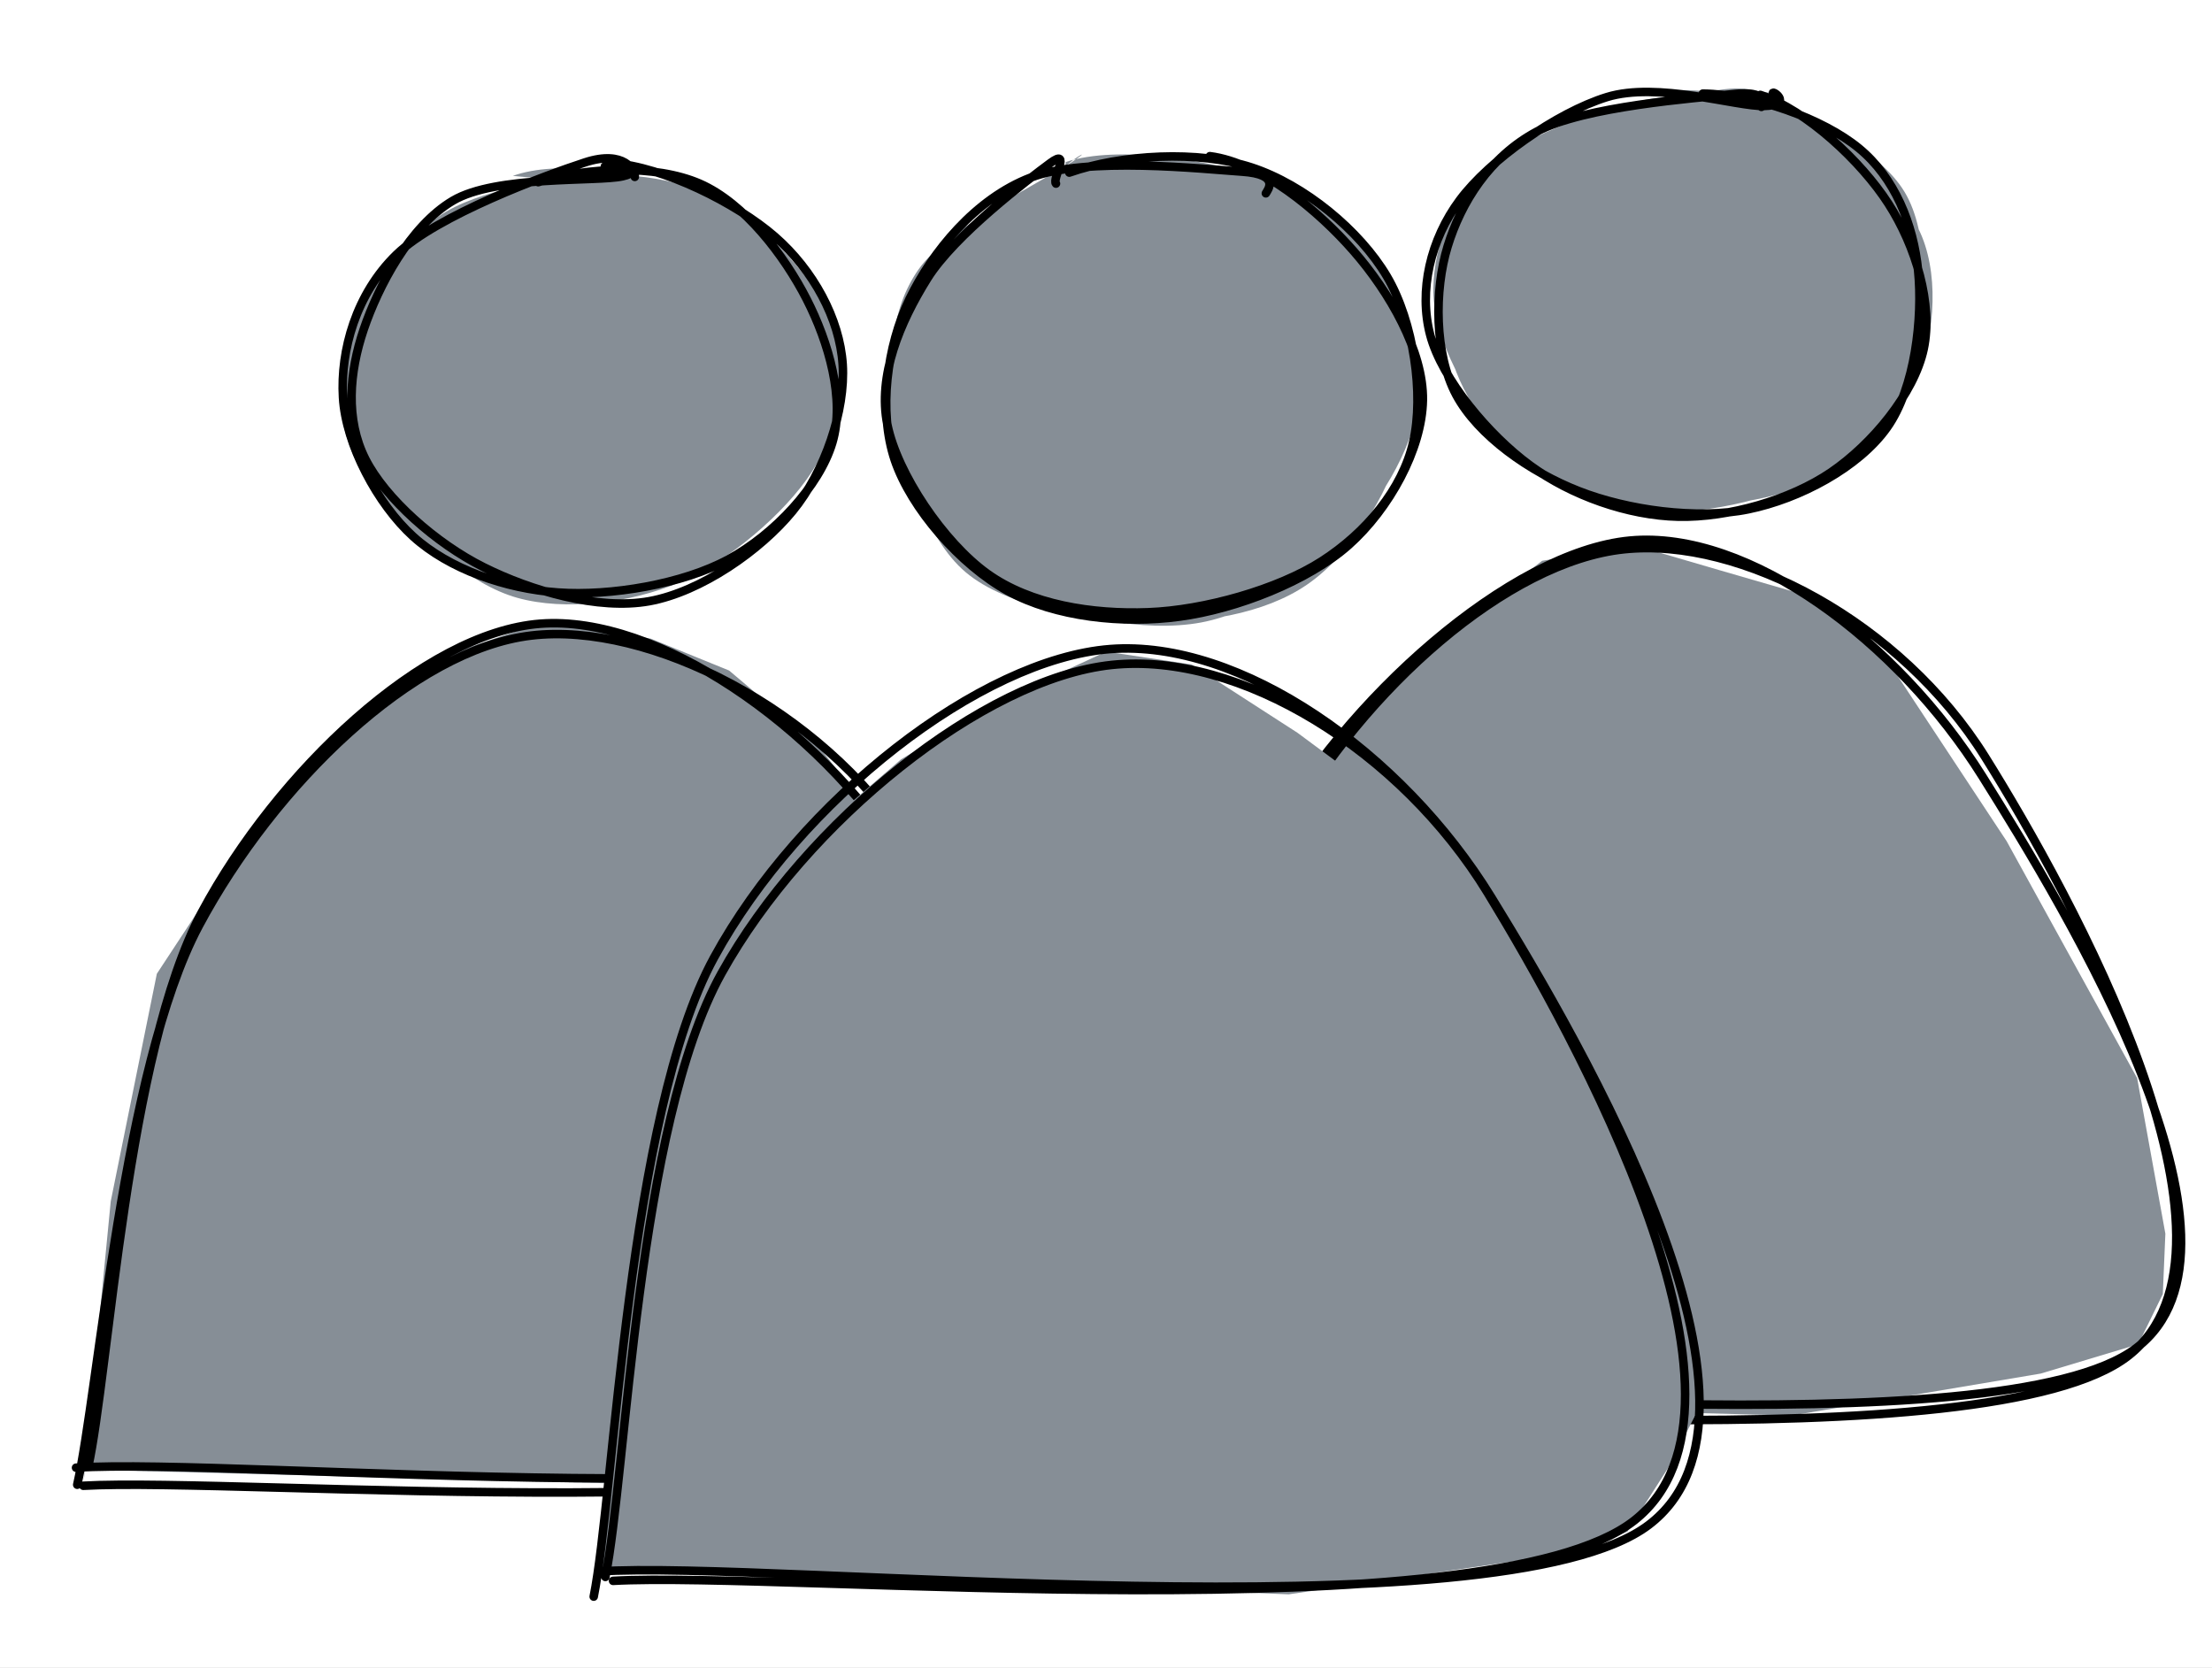
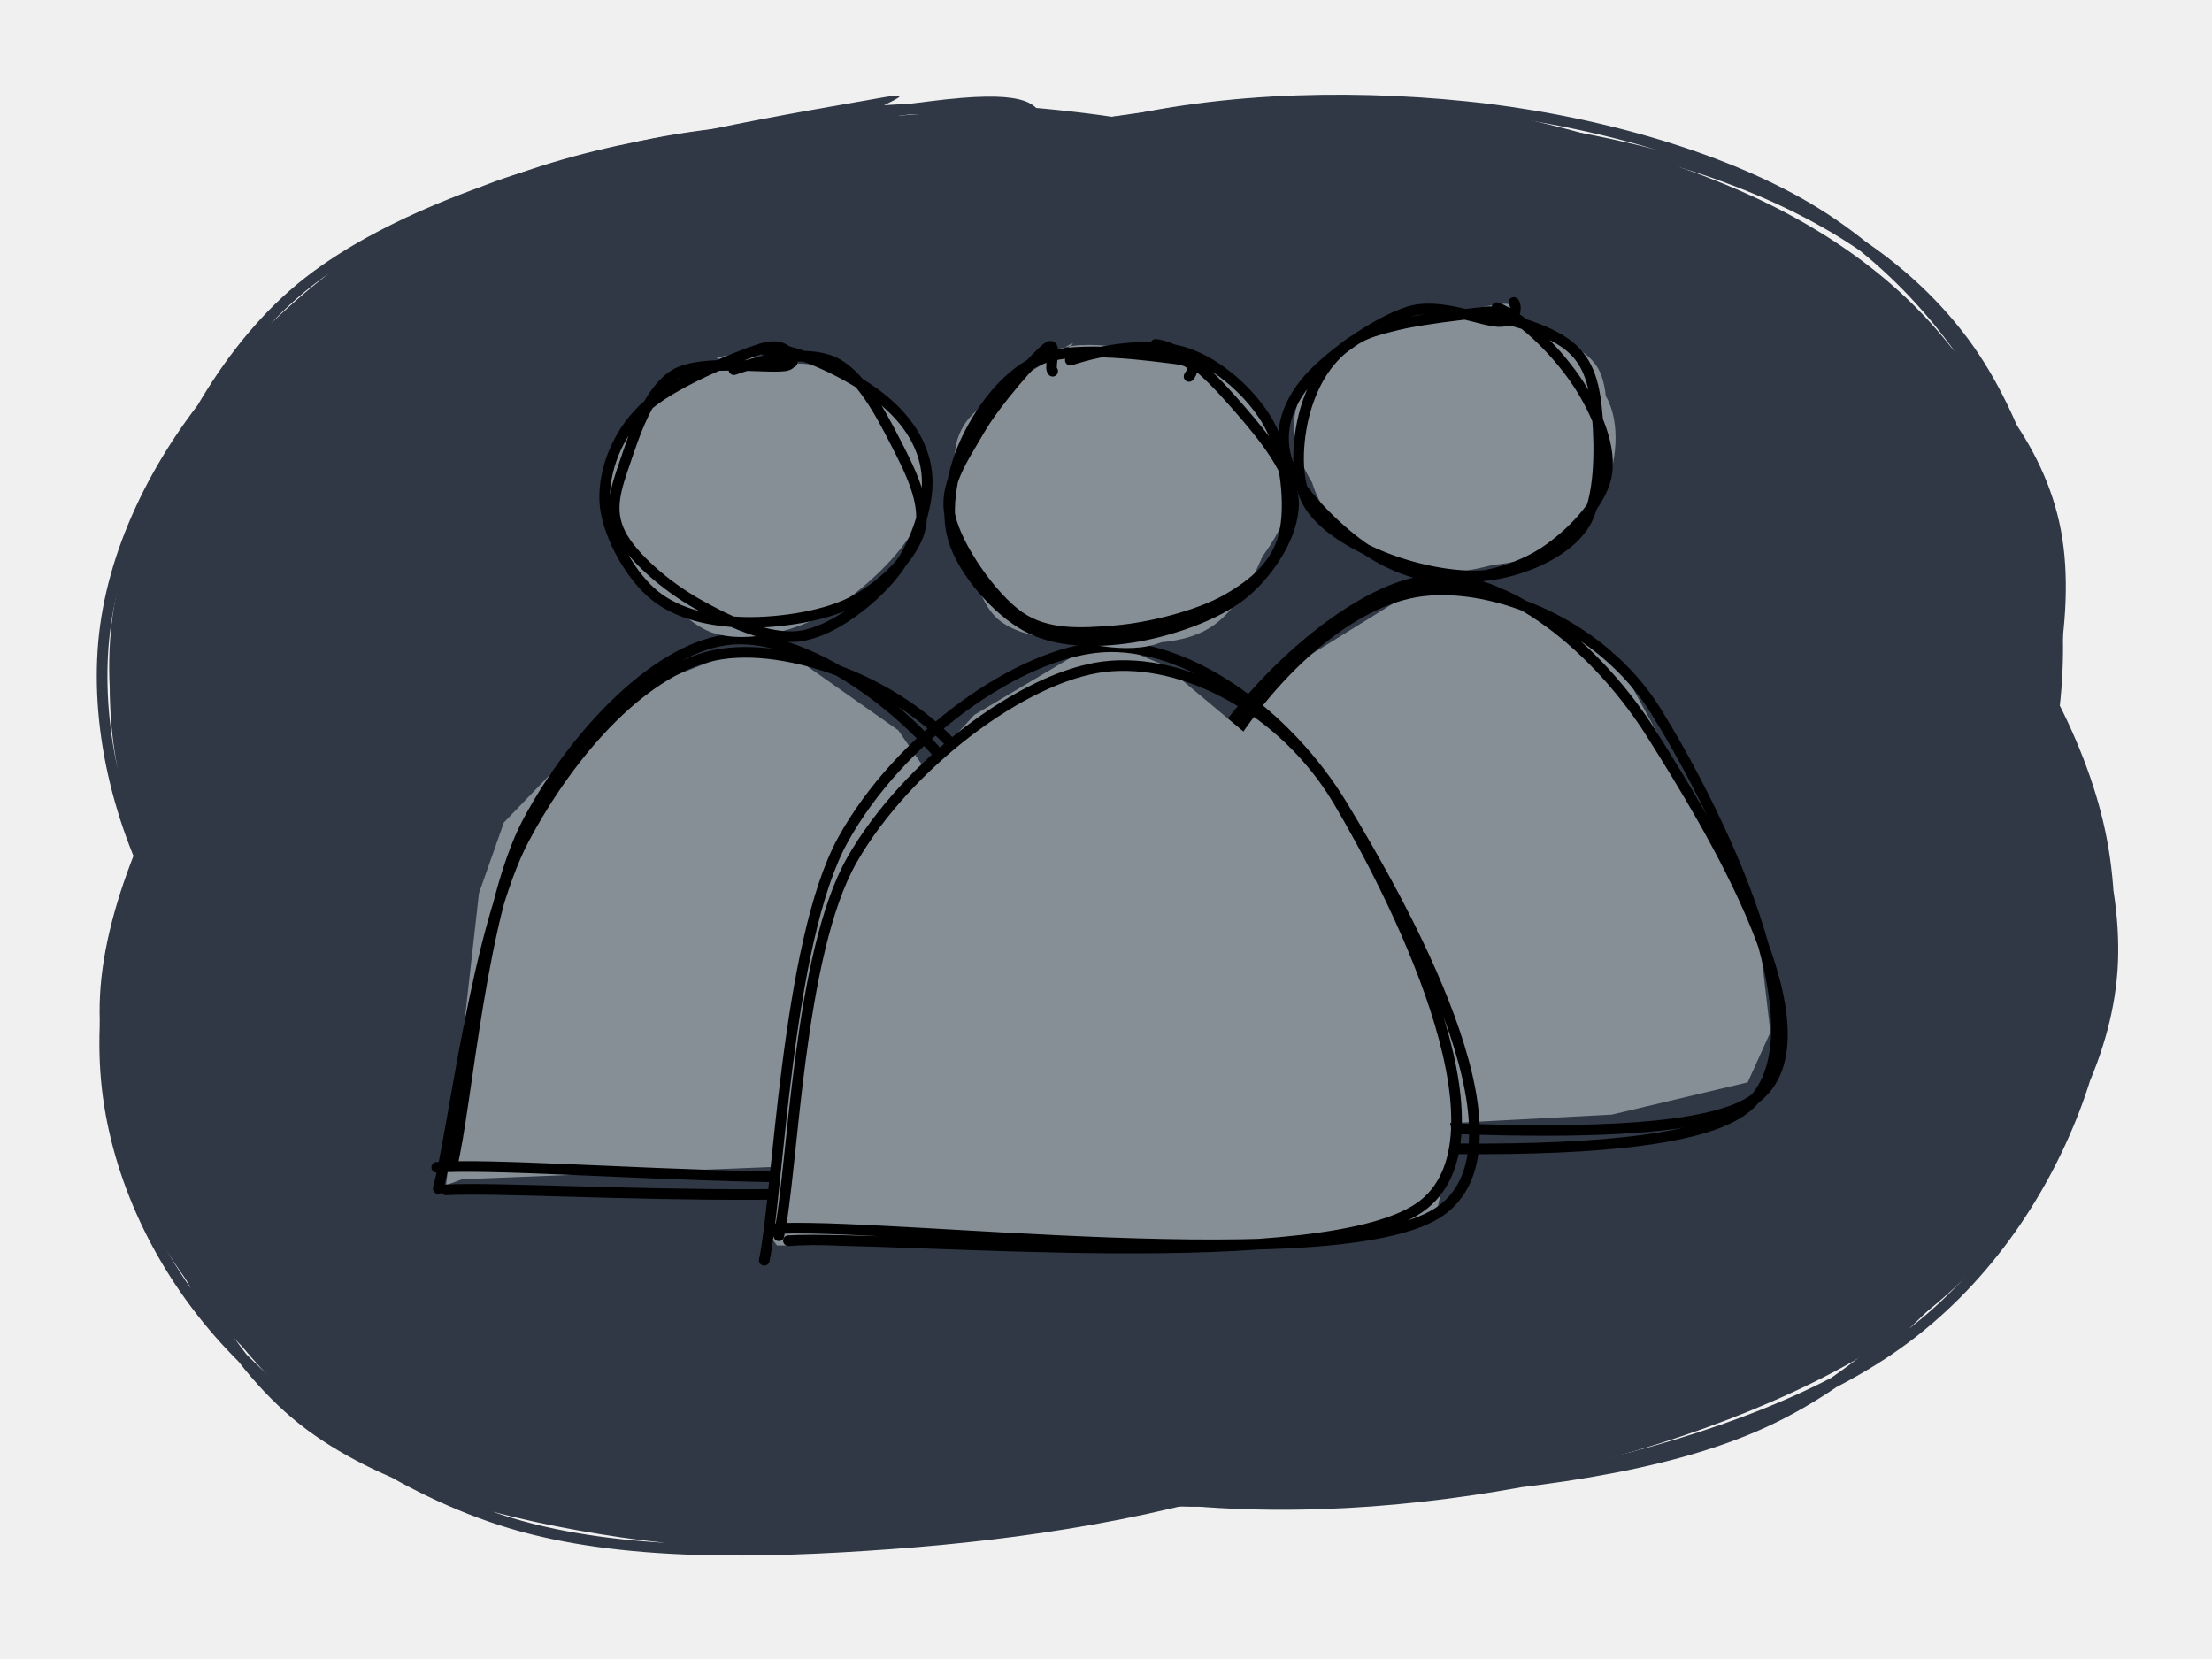
- <svg xmlns="http://www.w3.org/2000/svg" version="1.1" viewBox="0 0 259.493 195.555" width="518.987" height="391.111">
+ <svg xmlns="http://www.w3.org/2000/svg" version="1.1" viewBox="0 0 207.921 155.91" width="415.842" height="311.82">
  <defs>
    <style>
      @font-face {
        font-family: "Virgil";
-         src: url("https://unpkg.com/@zsviczian/excalidraw@0.11.0-obsidian-21-namedexport/dist/excalidraw-assets/Virgil.woff2");
+         src: url("https://excalidraw.com/Virgil.woff2");
      }
      @font-face {
        font-family: "Cascadia";
-         src: url("https://unpkg.com/@zsviczian/excalidraw@0.11.0-obsidian-21-namedexport/dist/excalidraw-assets/Cascadia.woff2");
+         src: url("https://excalidraw.com/Cascadia.woff2");
      }
    </style>
  </defs>
-   <rect x="0" y="0" width="259.493" height="195.555" fill="#ffffff" />
+   <g stroke-linecap="round" transform="translate(9.048353 12.81438) rotate(14.14269 95.24219 63.02344)">
+     <path d="M131.48 4.76 C143.42 7.12, 155.76 14.53, 164.54 20.68 C173.32 26.83, 179.91 33.77, 184.18 41.66 C188.45 49.56, 190.93 59.62, 190.17 68.08 C189.41 76.53, 185.92 84.95, 179.63 92.39 C173.34 99.83, 162.69 107.4, 152.43 112.71 C142.16 118.03, 130.43 122.27, 118.05 124.28 C105.67 126.3, 91.04 126.27, 78.13 124.82 C65.22 123.37, 51.32 120.35, 40.58 115.58 C29.85 110.81, 20.42 103.61, 13.72 96.18 C7.01 88.75, 1.93 79.47, 0.36 71 C-1.22 62.53, 0.49 53.6, 4.28 45.36 C8.08 37.12, 14.89 27.98, 23.12 21.56 C31.34 15.14, 41.89 10.52, 53.64 6.83 C65.39 3.14, 79.49 -0.57, 93.62 -0.58 C107.75 -0.59, 129.97 4.89, 138.43 6.78 C146.9 8.67, 145.3 9.82, 144.43 10.76 M58.41 5.54 C69.17 1.21, 84.23 0.01, 96.8 -0.2 C109.36 -0.42, 122.23 0.79, 133.79 4.27 C145.35 7.75, 157.23 13.81, 166.15 20.68 C175.06 27.55, 183.42 37.39, 187.29 45.5 C191.15 53.6, 191.08 61.17, 189.35 69.31 C187.63 77.46, 183.45 87.05, 176.93 94.36 C170.41 101.68, 160.58 108.38, 150.26 113.21 C139.94 118.04, 127.79 121.61, 115.01 123.35 C102.22 125.09, 86.55 125.28, 73.57 123.65 C60.59 122.02, 47.12 118.35, 37.11 113.57 C27.11 108.8, 19.47 102.62, 13.54 94.99 C7.6 87.36, 2.79 76.43, 1.49 67.77 C0.19 59.12, 1.66 50.96, 5.73 43.06 C9.79 35.17, 17.22 26.94, 25.9 20.4 C34.57 13.85, 52.6 6.15, 57.78 3.8 C62.95 1.45, 56.48 5.27, 56.94 6.32" stroke="none" stroke-width="0" fill="#303846" />
+     <path d="M54.62 6.26 C65.06 1.85, 80.94 -0.16, 93.84 -0.23 C106.74 -0.3, 120.18 2.5, 132.01 5.83 C143.84 9.16, 155.87 13.75, 164.82 19.74 C173.77 25.73, 181.49 33.67, 185.71 41.79 C189.93 49.92, 191.19 59.8, 190.14 68.48 C189.08 77.17, 185.74 86.44, 179.37 93.92 C173 101.41, 162.42 108.24, 151.93 113.37 C141.45 118.5, 129.09 122.97, 116.47 124.72 C103.86 126.48, 88.78 125.7, 76.25 123.87 C63.72 122.05, 51.93 118.55, 41.31 113.77 C30.68 108.99, 19.44 102.29, 12.52 95.19 C5.6 88.09, 1.13 79.5, -0.22 71.17 C-1.56 62.84, 0.38 53.53, 4.44 45.21 C8.51 36.88, 14.43 28.21, 24.17 21.23 C33.91 14.24, 54.73 6.48, 62.86 3.3 C70.99 0.12, 72.24 1.05, 72.95 2.15 M71.34 3.07 C83.13 -0.16, 99.23 -1.02, 111.77 -0.03 C124.31 0.96, 135.91 4.04, 146.56 9.03 C157.22 14.02, 168.43 22.39, 175.71 29.91 C182.99 37.42, 188.5 45.85, 190.24 54.13 C191.97 62.41, 189.69 71.26, 186.15 79.59 C182.61 87.92, 177.21 97.52, 169.01 104.11 C160.81 110.69, 148.57 115.26, 136.94 119.11 C125.31 122.96, 111.8 126.96, 99.23 127.2 C86.67 127.43, 73.77 123.92, 61.54 120.52 C49.31 117.12, 35.2 112.86, 25.85 106.8 C16.5 100.74, 9.57 91.88, 5.43 84.15 C1.29 76.43, 0.2 68.88, 0.99 60.45 C1.78 52.02, 4.09 41.4, 10.17 33.58 C16.24 25.76, 27.21 18.71, 37.46 13.54 C47.71 8.37, 65.8 4.04, 71.68 2.56 C77.56 1.08, 72.31 3.89, 72.76 4.67" stroke="#303846" stroke-width="1" fill="none" />
+   </g>
+   <g stroke-linecap="round" transform="translate(6.5464 14.93157) rotate(339.1505 95.24219 63.02344)">
+     <path d="M75.71 1.3 C87.54 -1.37, 103.76 -1.34, 116.31 0.47 C128.86 2.29, 140.76 6.84, 151.01 12.2 C161.26 17.55, 171.46 25.27, 177.8 32.59 C184.15 39.92, 187.86 47.67, 189.1 56.18 C190.34 64.69, 189.15 75.36, 185.25 83.66 C181.35 91.96, 174.31 99.87, 165.68 105.97 C157.05 112.07, 145.16 116.95, 133.48 120.27 C121.8 123.6, 108.41 125.94, 95.59 125.91 C82.77 125.88, 68.47 123.52, 56.56 120.08 C44.66 116.63, 32.77 111.55, 24.17 105.26 C15.57 98.97, 8.98 90.65, 4.99 82.32 C0.99 73.99, -1.26 63.68, 0.2 55.26 C1.66 46.84, 7.29 39.04, 13.75 31.81 C20.22 24.58, 26.08 17.05, 38.99 11.9 C51.89 6.74, 79.84 2.72, 91.2 0.87 C102.56 -0.97, 107.08 0.04, 107.15 0.82 M96.14 0.46 C108.18 -0.81, 122.78 1.05, 134.24 4.39 C145.7 7.73, 156.38 13.73, 164.89 20.5 C173.39 27.27, 180.88 36.84, 185.26 45 C189.64 53.16, 192.63 61.2, 191.16 69.46 C189.69 77.73, 183.3 87.14, 176.44 94.59 C169.58 102.04, 160.53 108.94, 150.01 114.14 C139.48 119.34, 126.07 124.17, 113.32 125.78 C100.56 127.39, 86.02 126, 73.47 123.8 C60.91 121.59, 48.14 117.26, 37.98 112.55 C27.82 107.84, 18.57 102.59, 12.5 95.56 C6.43 88.53, 3.02 78.95, 1.56 70.35 C0.09 61.74, -0.2 52.12, 3.71 43.94 C7.62 35.77, 16.13 27.69, 25.02 21.29 C33.91 14.9, 45.49 9.34, 57.06 5.57 C68.62 1.81, 87.95 -0.48, 94.4 -1.32 C100.85 -2.16, 95.68 -0.51, 95.75 0.52" stroke="none" stroke-width="0" fill="#303846" />
+     <path d="M117.98 1.72 C130.11 2.68, 142.75 7.17, 153.04 12.34 C163.33 17.5, 173.6 25.03, 179.72 32.71 C185.84 40.4, 189.02 49.88, 189.75 58.45 C190.49 67.02, 188.39 75.98, 184.11 84.14 C179.83 92.3, 172.78 101.29, 164.06 107.41 C155.35 113.53, 143.72 117.75, 131.81 120.87 C119.9 123.99, 105.48 126.36, 92.58 126.11 C79.69 125.86, 66.23 122.9, 54.43 119.35 C42.63 115.81, 30.35 111.42, 21.8 104.85 C13.25 98.28, 6.65 88.44, 3.13 79.94 C-0.38 71.44, -1.24 62.14, 0.69 53.86 C2.63 45.58, 7.82 37.28, 14.73 30.25 C21.64 23.22, 31.66 16.7, 42.14 11.68 C52.63 6.65, 64.64 1.7, 77.65 0.1 C90.65 -1.5, 112.81 1.39, 120.18 2.08 C127.54 2.76, 122.15 3.23, 121.83 4.18 M66.82 3.79 C77.75 0.16, 91.79 -1.79, 104.2 -1.01 C116.62 -0.22, 129.86 3.87, 141.31 8.49 C152.76 13.11, 165.02 19.96, 172.92 26.71 C180.83 33.47, 186.21 40.74, 188.73 49.03 C191.26 57.31, 190.64 68.04, 188.07 76.42 C185.49 84.81, 180.86 92.48, 173.28 99.33 C165.7 106.18, 153.71 112.92, 142.58 117.53 C131.45 122.15, 119.46 126.34, 106.49 127.01 C93.52 127.69, 77.32 124.55, 64.78 121.6 C52.23 118.66, 40.8 114.68, 31.24 109.34 C21.68 103.99, 12.38 97.33, 7.4 89.51 C2.42 81.7, 1.27 70.87, 1.35 62.43 C1.44 53.98, 2.93 46.52, 7.93 38.85 C12.93 31.18, 21.61 22.22, 31.34 16.39 C41.07 10.56, 60.23 5.81, 66.3 3.87 C72.37 1.93, 67.53 4.1, 67.78 4.75" stroke="#303846" stroke-width="1" fill="none" />
+   </g>
  <g stroke-linecap="round">
-     <g transform="translate(137.0731 164.1008) rotate(0 56.21013 -50.05351)" fill-rule="evenodd">
-       <path d="M1.78 -0.2 L4.41 -31.78 L8.4 -60.3 L12.83 -65.44 L20.59 -78.69 L32.74 -89.67 L43.83 -98.32 L54.71 -100.12 L64.71 -97.2 L76.6 -93.75 L85.33 -85.13 L98.33 -65.43 L113.64 -37.63 L116.95 -19.39 L116.65 -12.31 L113.77 -6.42 L102.33 -2.98 L73.04 1.95 L0.88 -0.01" stroke="none" stroke-width="0" fill="#868e96" fill-rule="evenodd" />
-       <path d="M-0.15 0.34 C1.67 -10.37, 2.51 -48.39, 11.55 -65.23 C20.6 -82.07, 40.15 -99.38, 54.13 -100.69 C68.12 -101.99, 85.57 -88.84, 95.47 -73.05 C105.37 -57.26, 129.37 -17.95, 113.52 -5.96 C97.67 6.04, 19.45 -2.11, 0.37 -1.08 M-1.68 -0.53 C0.43 -11.47, 4.53 -50.25, 13.72 -66.77 C22.91 -83.3, 39.78 -98.25, 53.45 -99.67 C67.13 -101.1, 85.93 -91.1, 95.79 -75.33 C105.65 -59.56, 128.87 -17.8, 112.62 -5.08 C96.38 7.64, 17.22 0.29, -1.69 0.98" stroke="#000000" stroke-width="1" fill="none" />
+     <g transform="translate(106.8489 105.8581) rotate(0 29.48171 -24.60995)" fill-rule="evenodd">
+       <path d="M1.78 -0.2 L4.31 -26.31 L5.23 -34.78 L16.2 -44.23 L27.04 -50.95 L34.15 -50.65 L44.84 -44.46 L58.28 -19.78 L59.56 -8.83 L57.43 -4.12 L44.66 -1.09 L-1.18 1.32" stroke="none" stroke-width="0" fill="#868e96" fill-rule="evenodd" />
+       <path d="M-0.15 0.34 C0.63 -4.92, 0.73 -23.91, 5.34 -32.52 C9.96 -41.13, 20.34 -50.62, 27.52 -51.32 C34.71 -52.03, 43.37 -44.9, 48.46 -36.77 C53.56 -28.64, 66.1 -8.51, 58.09 -2.56 C50.07 3.39, 10.21 -1.55, 0.37 -1.08 M-1.68 -0.53 C-0.6 -6.01, 2.76 -25.76, 7.51 -34.06 C12.26 -42.36, 19.97 -49.48, 26.85 -50.31 C33.73 -51.14, 43.72 -47.16, 48.78 -39.05 C53.84 -30.95, 65.6 -8.35, 57.19 -1.68 C48.78 4.99, 7.98 0.86, -1.69 0.98" stroke="#000000" stroke-width="1" fill="none" />
    </g>
  </g>
  <g stroke-linecap="round">
-     <g transform="translate(10 173.1313) rotate(0 56.21013 -50.05351)" fill-rule="evenodd">
-       <path d="M-0.2 0.7 L2.99 -32.21 L8.4 -58.91 L13.49 -66.65 L20.71 -77.22 L30.83 -88.14 L41.29 -95.92 L53.95 -100.27 L66.33 -98.22 L75.53 -94.48 L86.01 -85.63 L100.83 -66.6 L114.86 -39.88 L118.73 -20.3 L116.98 -11.29 L112.89 -8.35 L103.93 -4.89 L76.38 1.26 L-0.01 -0.75" stroke="none" stroke-width="0" fill="#868e96" fill-rule="evenodd" />
-       <path d="M0.34 -1.04 C2.78 -12.04, 4.86 -49.68, 13.7 -66.17 C22.54 -82.65, 39.69 -98.92, 53.38 -99.97 C67.08 -101.02, 85.86 -88.05, 95.86 -72.47 C105.85 -56.9, 129.51 -18.44, 113.35 -6.52 C97.2 5.4, 17.77 -2.23, -1.08 -0.97 M-0.94 1.03 C1.52 -9.74, 4.46 -47.94, 13.33 -64.54 C22.21 -81.14, 38.47 -96.93, 52.31 -98.58 C66.15 -100.23, 86.37 -89.89, 96.38 -74.45 C106.39 -59.01, 128.47 -18.54, 112.37 -5.94 C96.27 6.66, 18.33 0.11, -0.23 1.15" stroke="#000000" stroke-width="1" fill="none" />
+     <g transform="translate(42.13208 110.6927) rotate(0 29.79618 -24.51217)" fill-rule="evenodd">
+       <path d="M-0.2 0.7 L2.89 -26.74 L5.23 -33.38 L16.85 -45.45 L27.15 -49.48 L32.24 -49.12 L42.3 -42.05 L57.52 -19.93 L61.18 -9.85 L56.35 -4.85 L45.33 -1.59 L1.32 0.15" stroke="none" stroke-width="0" fill="#868e96" fill-rule="evenodd" />
+       <path d="M0.34 -1.04 C1.75 -6.59, 3.08 -25.2, 7.49 -33.46 C11.89 -41.72, 19.88 -50.15, 26.77 -50.61 C33.67 -51.06, 43.66 -44.11, 48.85 -36.2 C54.04 -28.28, 66.24 -9, 57.92 -3.12 C49.6 2.75, 8.53 -1.67, -1.08 -0.97 M-0.94 1.03 C0.49 -4.29, 2.68 -23.46, 7.12 -31.83 C11.56 -40.2, 18.66 -48.16, 25.7 -49.22 C32.75 -50.28, 44.17 -45.96, 49.37 -38.18 C54.58 -30.4, 65.2 -9.1, 56.93 -2.54 C48.67 4.01, 9.09 0.68, -0.23 1.15" stroke="#000000" stroke-width="1" fill="none" />
    </g>
  </g>
-   <g stroke-linecap="round" transform="translate(168.511 10) rotate(0 28.77959 25.18214)">
-     <path d="M25.02 0.91 C30.77 -0.16, 37.99 1.41, 43.31 4.22 C48.64 7.03, 54.86 12.6, 56.96 17.76 C59.05 22.91, 58.38 30.28, 55.9 35.15 C53.42 40.02, 47.73 44.53, 42.08 46.95 C36.42 49.38, 27.9 50.86, 21.98 49.68 C16.05 48.5, 10.26 44.17, 6.54 39.85 C2.82 35.53, -0.47 28.95, -0.36 23.78 C-0.26 18.62, 1.91 12.65, 7.15 8.85 C12.39 5.04, 25.88 2.26, 31.06 0.97 C36.24 -0.31, 38.09 0.84, 38.22 1.13 M38.53 2.4 C44.28 3.93, 51.98 7.63, 54.92 12.52 C57.87 17.4, 57.54 26.22, 56.21 31.68 C54.88 37.14, 51.77 42.3, 46.91 45.27 C42.05 48.24, 33.24 49.74, 27.06 49.48 C20.88 49.21, 14.11 46.97, 9.81 43.68 C5.5 40.39, 2.16 35.06, 1.22 29.72 C0.28 24.38, 0.85 16.18, 4.15 11.64 C7.46 7.11, 15.29 4.32, 21.06 2.52 C26.82 0.72, 35.64 0.87, 38.76 0.85 C41.88 0.82, 40 1.99, 39.79 2.37" stroke="none" stroke-width="0" fill="#868e96" />
-     <path d="M31.25 0.98 C37.33 1.05, 45.35 3.92, 49.56 7.39 C53.77 10.85, 55.96 16.3, 56.51 21.77 C57.06 27.23, 56.17 35.51, 52.85 40.17 C49.53 44.84, 42.61 48.51, 36.59 49.74 C30.56 50.98, 22.4 49.84, 16.69 47.6 C10.98 45.37, 4.89 41.11, 2.32 36.32 C-0.24 31.54, -0.27 24.06, 1.31 18.91 C2.88 13.76, 6.21 8.41, 11.78 5.43 C17.35 2.45, 30.34 1.53, 34.73 1.05 C39.12 0.57, 38.17 2.22, 38.12 2.54 M37.99 1.13 C43.39 2.89, 49.83 8.93, 53.02 13.89 C56.22 18.86, 58.28 25.69, 57.16 30.94 C56.04 36.19, 51.1 42.11, 46.3 45.39 C41.5 48.66, 34.25 50.74, 28.36 50.61 C22.48 50.48, 15.83 48.14, 10.98 44.59 C6.13 41.04, 0.64 34.49, -0.73 29.3 C-2.1 24.11, -0.72 18.11, 2.74 13.46 C6.19 8.81, 14.04 3.23, 19.99 1.39 C25.94 -0.45, 35.2 2.52, 38.45 2.43 C41.7 2.35, 39.72 0.75, 39.48 0.88" stroke="#000000" stroke-width="1" fill="none" />
+   <g stroke-linecap="round" transform="translate(121.9527 28.59994) rotate(0 14.58864 12.76506)">
+     <path d="M12.83 0.79 C15.75 0.23, 18.88 0.94, 21.62 2.34 C24.37 3.74, 28.12 6.57, 29.28 9.2 C30.43 11.82, 29.89 15.7, 28.54 18.1 C27.2 20.5, 24.17 22.42, 21.2 23.58 C18.23 24.75, 13.66 25.75, 10.71 25.11 C7.76 24.48, 5.36 21.99, 3.52 19.77 C1.67 17.55, -0.37 14.29, -0.37 11.78 C-0.37 9.27, 0.86 6.53, 3.52 4.72 C6.18 2.91, 12.9 1.67, 15.59 0.92 C18.27 0.18, 19.47 0.17, 19.62 0.26 M19.09 1.52 C22.09 2.26, 26.73 3.45, 28.23 5.98 C29.74 8.52, 28.84 13.89, 28.12 16.75 C27.41 19.6, 26.4 21.79, 23.93 23.11 C21.46 24.43, 16.44 24.84, 13.29 24.65 C10.15 24.47, 7.09 23.52, 5.06 21.99 C3.02 20.47, 1.58 18.22, 1.07 15.51 C0.57 12.8, 0.33 8.02, 2.03 5.75 C3.74 3.48, 8.44 2.85, 11.32 1.89 C14.2 0.93, 17.8 0.07, 19.32 -0.04 C20.84 -0.14, 20.57 1.07, 20.46 1.26" stroke="none" stroke-width="0" fill="#868e96" />
+     <path d="M16.06 0.95 C19.24 1, 23.48 2.28, 25.51 3.9 C27.53 5.51, 27.97 7.82, 28.2 10.64 C28.43 13.45, 28.51 18.34, 26.9 20.8 C25.28 23.26, 21.6 24.88, 18.5 25.39 C15.4 25.9, 11.22 25, 8.28 23.85 C5.35 22.69, 2.13 20.86, 0.89 18.47 C-0.34 16.08, 0.05 12.08, 0.88 9.51 C1.72 6.94, 3.16 4.52, 5.92 3.06 C8.68 1.6, 15.28 1.02, 17.45 0.75 C19.61 0.49, 18.92 1.35, 18.92 1.47 M18.75 0.32 C21.39 1.33, 24.73 4.88, 26.44 7.53 C28.15 10.18, 29.58 13.55, 29.03 16.19 C28.48 18.83, 25.59 21.75, 23.15 23.34 C20.7 24.94, 17.23 25.87, 14.38 25.78 C11.53 25.68, 8.61 24.59, 6.06 22.78 C3.51 20.97, -0.02 17.47, -0.91 14.9 C-1.8 12.34, -1.16 9.77, 0.73 7.41 C2.63 5.04, 7.38 1.67, 10.46 0.7 C13.54 -0.26, 17.57 1.76, 19.21 1.62 C20.86 1.47, 20.5 -0.1, 20.34 -0.17" stroke="#000000" stroke-width="1" fill="none" />
  </g>
-   <g stroke-linecap="round" transform="translate(40.32744 19.86027) rotate(0 28.77959 25.18214)">
-     <path d="M19.83 0.77 C25.21 -1.15, 33.54 0.34, 39.27 2.42 C45.01 4.49, 51.16 8.68, 54.23 13.2 C57.29 17.72, 58.92 24.42, 57.65 29.51 C56.39 34.6, 51.52 40.2, 46.65 43.74 C41.77 47.28, 34.62 50.73, 28.39 50.77 C22.15 50.8, 13.98 47.56, 9.22 43.95 C4.46 40.35, 0.62 34.45, -0.17 29.13 C-0.96 23.82, 0.51 16.76, 4.46 12.08 C8.41 7.4, 20.01 2.87, 23.55 1.07 C27.09 -0.72, 25.72 0.86, 25.7 1.32 M27.6 0.85 C33.35 0.23, 40.05 1.05, 45.14 4.17 C50.23 7.29, 56.52 14.34, 58.15 19.57 C59.77 24.8, 58 30.71, 54.88 35.53 C51.76 40.34, 45.17 45.98, 39.42 48.44 C33.66 50.89, 25.96 51.84, 20.34 50.26 C14.72 48.68, 9.12 43.4, 5.7 38.97 C2.29 34.53, -0.87 29.12, -0.12 23.68 C0.62 18.23, 5.82 10.12, 10.19 6.27 C14.55 2.43, 23.22 1.72, 26.04 0.63 C28.87 -0.46, 27.12 -0.53, 27.14 -0.28" stroke="none" stroke-width="0" fill="#868e96" />
-     <path d="M22.81 1.51 C28.44 -0.25, 36.53 -0.6, 41.77 1.68 C47.02 3.97, 51.71 10.16, 54.3 15.23 C56.89 20.29, 58.84 27.01, 57.31 32.09 C55.79 37.18, 50.52 42.81, 45.15 45.74 C39.79 48.66, 31.28 50.09, 25.12 49.64 C18.95 49.2, 12.34 46.88, 8.14 43.07 C3.94 39.26, 0.23 32.28, -0.09 26.76 C-0.42 21.25, 1.44 14.6, 6.18 10 C10.91 5.4, 23.64 0.71, 28.3 -0.81 C32.96 -2.33, 34.21 0.21, 34.14 0.89 M31.41 -0.74 C37.52 -0.31, 46.05 3.96, 50.57 7.89 C55.09 11.83, 58.18 17.53, 58.53 22.89 C58.88 28.26, 56.44 35.46, 52.66 40.08 C48.88 44.71, 41.9 49.56, 35.85 50.66 C29.81 51.75, 21.94 49.44, 16.39 46.66 C10.84 43.89, 4.88 38.63, 2.53 33.98 C0.19 29.34, 0.63 23.84, 2.34 18.78 C4.05 13.73, 7.74 6.67, 12.8 3.68 C17.86 0.68, 29.74 1.49, 32.71 0.82 C35.68 0.15, 30.94 -0.81, 30.63 -0.35" stroke="#000000" stroke-width="1" fill="none" />
+   <g stroke-linecap="round" transform="translate(56.97525 33.5982) rotate(0 14.58864 12.76506)">
+     <path d="M10.38 0.06 C13.09 -0.87, 17.23 0.49, 20.11 1.63 C23 2.77, 26.12 4.7, 27.69 6.9 C29.25 9.1, 30.22 12.36, 29.51 14.83 C28.8 17.31, 25.96 19.89, 23.43 21.74 C20.9 23.59, 17.52 25.88, 14.32 25.94 C11.12 25.99, 6.69 23.97, 4.24 22.09 C1.8 20.21, -0.07 17.35, -0.37 14.67 C-0.66 11.98, 0.38 8.28, 2.5 5.97 C4.62 3.65, 10.66 1.62, 12.37 0.79 C14.07 -0.03, 12.79 0.77, 12.71 1.02 M14.29 0.83 C17.18 0.52, 19.88 0.2, 22.52 1.74 C25.17 3.28, 29.25 7.43, 30.16 10.07 C31.07 12.71, 29.75 15.15, 27.98 17.58 C26.21 20.01, 22.52 23.25, 19.55 24.64 C16.58 26.03, 12.86 26.76, 10.16 25.93 C7.46 25.1, 5.07 21.89, 3.34 19.68 C1.61 17.47, -0.62 15.45, -0.21 12.65 C0.19 9.84, 3.62 4.86, 5.78 2.85 C7.94 0.85, 11.4 1.17, 12.74 0.6 C14.08 0.04, 13.81 -0.6, 13.81 -0.55" stroke="none" stroke-width="0" fill="#868e96" />
+     <path d="M12.01 1.15 C14.89 0.14, 18.81 -0.7, 21.33 0.41 C23.85 1.53, 25.77 5.19, 27.13 7.83 C28.49 10.46, 30.17 13.69, 29.49 16.22 C28.81 18.75, 25.9 21.57, 23.06 23.01 C20.22 24.45, 15.59 25.04, 12.45 24.88 C9.3 24.72, 6.28 23.95, 4.19 22.05 C2.09 20.16, 0 16.37, -0.13 13.52 C-0.25 10.66, 0.99 7.3, 3.44 4.91 C5.89 2.52, 12.23 -0.08, 14.57 -0.82 C16.91 -1.56, 17.57 -0.02, 17.49 0.45 M15.67 -0.81 C18.88 -0.5, 23.7 2.04, 26.12 4.06 C28.54 6.07, 30.02 8.57, 30.17 11.28 C30.33 13.99, 29.01 17.84, 27.03 20.32 C25.05 22.8, 21.39 25.71, 18.3 26.18 C15.2 26.64, 11.31 24.71, 8.48 23.11 C5.66 21.51, 2.45 18.78, 1.34 16.57 C0.22 14.36, 0.91 12.35, 1.77 9.85 C2.63 7.35, 3.95 3.1, 6.49 1.59 C9.02 0.07, 15.57 1.12, 16.97 0.75 C18.37 0.37, 15.2 -0.92, 14.91 -0.68" stroke="#000000" stroke-width="1" fill="none" />
  </g>
  <g stroke-linecap="round">
-     <g transform="translate(70.84926 185.5553) rotate(0 60.91841 -54.24609)" fill-rule="evenodd">
-       <path d="M-1.15 -1.16 L4.26 -32.76 L10.04 -64.31 L14.91 -72.54 L23.55 -86.71 L34.86 -96.49 L46.38 -103.31 L58.92 -109.12 L68.95 -107.61 L81.36 -99.6 L94.11 -90.15 L106.98 -71.43 L122.99 -41.94 L129.04 -21.52 L124.96 -13.56 L120.07 -5.89 L113.37 -3.39 L80.33 1.46 L0.89 -1.65" stroke="none" stroke-width="0" fill="#868e96" fill-rule="evenodd" />
-       <path d="M0.17 -0.58 C2.64 -12.66, 3.88 -53.54, 13.78 -71.37 C23.68 -89.2, 44.6 -105.99, 59.58 -107.56 C74.56 -109.14, 93.47 -97.54, 103.68 -80.81 C113.9 -64.08, 137.97 -20.65, 120.87 -7.2 C103.77 6.25, 21.14 -1.25, 1.07 -0.12 M-1.2 1.73 C1.21 -10.2, 2.81 -54.69, 12.91 -73.22 C23.01 -91.74, 44.19 -108.24, 59.39 -109.42 C74.59 -110.59, 93.6 -97.4, 104.12 -80.27 C114.65 -63.15, 140.01 -19.84, 122.55 -6.67 C105.1 6.5, 19.59 -2.61, -0.62 -1.22" stroke="#000000" stroke-width="1" fill="none" />
+     <g transform="translate(73.03897 116.7373) rotate(0 32.13115 -27.09455)" fill-rule="evenodd">
+       <path d="M-1.15 -1.16 L4.16 -26.84 L6.6 -36.65 L18.56 -49.55 L30.53 -56.65 L36.39 -54.21 L47.47 -44.94 L57.76 -32.67 L60.98 -22.12 L63.55 -9.83 L61.91 -2.41 L49 0.47 L0 0.33" stroke="none" stroke-width="0" fill="#868e96" fill-rule="evenodd" />
+       <path d="M0.17 -0.58 C1.52 -6.75, 1.96 -27, 7.05 -35.92 C12.15 -44.83, 23.13 -53.14, 30.74 -54.07 C38.36 -54.99, 47.73 -49.92, 52.74 -41.49 C57.75 -33.07, 69.41 -10.41, 60.79 -3.52 C52.18 3.38, 11.13 -0.64, 1.07 -0.12 M-1.2 1.73 C0.09 -4.29, 0.89 -28.16, 6.18 -37.77 C11.47 -47.38, 22.72 -55.39, 30.55 -55.92 C38.39 -56.45, 47.86 -49.78, 53.18 -40.95 C58.5 -32.13, 71.44 -9.61, 62.48 -2.99 C53.51 3.63, 9.58 -2, -0.62 -1.22" stroke="#000000" stroke-width="1" fill="none" />
    </g>
  </g>
-   <g stroke-linecap="round" transform="translate(103.6794 18.56696) rotate(0 31.19022 27.29145)">
-     <path d="M36.25 1.13 C42.55 1.79, 50.53 5.45, 54.98 9.65 C59.42 13.86, 62.92 20.72, 62.95 26.35 C62.97 31.98, 59.42 38.75, 55.13 43.44 C50.85 48.12, 43.85 53.21, 37.23 54.45 C30.6 55.69, 21.34 53.78, 15.4 50.88 C9.46 47.98, 3.81 42.49, 1.59 37.06 C-0.63 31.62, -0.26 23.7, 2.1 18.28 C4.47 12.85, 9.55 7.24, 15.79 4.51 C22.03 1.77, 34.81 2, 39.54 1.88 C44.27 1.76, 44.24 3.52, 44.18 3.8 M21.35 0.44 C27.43 -1.6, 38.45 0.2, 44.78 2.47 C51.1 4.74, 56.65 8.85, 59.31 14.05 C61.96 19.24, 62.32 27.62, 60.71 33.61 C59.1 39.61, 54.69 46.55, 49.65 50.01 C44.61 53.48, 37.13 54.64, 30.45 54.4 C23.78 54.16, 14.44 52.63, 9.61 48.56 C4.78 44.48, 2.39 35.87, 1.48 29.95 C0.56 24.02, 0.64 17.93, 4.1 13 C7.55 8.07, 19.34 2.31, 22.19 0.36 C25.05 -1.6, 21.12 0.62, 21.23 1.28" stroke="none" stroke-width="0" fill="#868e96" />
-     <path d="M38.25 -0.25 C44.25 0.52, 50.97 6.13, 55.13 10.9 C59.3 15.67, 63.34 22.64, 63.24 28.38 C63.14 34.13, 59.29 41.14, 54.53 45.37 C49.77 49.6, 41.35 52.88, 34.68 53.77 C28.02 54.67, 20.12 53.82, 14.55 50.76 C8.98 47.69, 3.21 41.1, 1.28 35.39 C-0.64 29.69, 0.35 22.05, 3.01 16.52 C5.67 11, 10.73 4.75, 17.24 2.26 C23.74 -0.24, 37.42 1.26, 42.02 1.57 C46.61 1.88, 45.02 3.74, 44.82 4.11 M21.76 1.68 C27.87 -0.46, 36.92 -0.96, 43.13 1.07 C49.34 3.1, 55.85 8.48, 59.02 13.85 C62.18 19.21, 63.38 27.7, 62.11 33.27 C60.83 38.84, 56.57 43.92, 51.39 47.25 C46.21 50.58, 37.57 53.01, 31.03 53.25 C24.48 53.5, 17.22 52.38, 12.12 48.71 C7.02 45.04, 1.59 37.01, 0.42 31.24 C-0.75 25.48, 1.91 19.23, 5.1 14.12 C8.28 9, 17.02 2.42, 19.53 0.56 C22.05 -1.3, 19.71 2.45, 20.2 2.97" stroke="#000000" stroke-width="1" fill="none" />
+   <g stroke-linecap="round" transform="translate(89.08894 32.94261) rotate(0 15.81061 13.83429)">
+     <path d="M18.58 0.98 C21.75 1.4, 25.8 3.06, 28.07 5.1 C30.33 7.14, 32.25 10.48, 32.19 13.23 C32.14 15.98, 29.96 19.16, 27.73 21.59 C25.5 24.02, 22.19 27.13, 18.8 27.8 C15.41 28.47, 10.42 27.12, 7.38 25.6 C4.33 24.08, 1.54 21.43, 0.53 18.68 C-0.49 15.93, -0.02 11.8, 1.3 9.11 C2.62 6.42, 5.36 3.83, 8.43 2.53 C11.51 1.23, 17.39 1.35, 19.73 1.31 C22.06 1.27, 22.43 2.24, 22.44 2.3 M10.46 -0.15 C13.61 -1.22, 20.09 0.26, 23.38 1.4 C26.68 2.54, 29.07 4.07, 30.22 6.69 C31.38 9.31, 31.21 13.94, 30.34 17.12 C29.47 20.31, 27.43 24.08, 25.02 25.81 C22.61 27.54, 19.26 27.6, 15.88 27.51 C12.5 27.42, 7.14 27.37, 4.72 25.26 C2.3 23.15, 1.88 17.92, 1.36 14.85 C0.84 11.79, -0.04 9.39, 1.61 6.88 C3.27 4.36, 9.87 0.84, 11.31 -0.23 C12.75 -1.31, 10.21 -0.01, 10.26 0.43" stroke="none" stroke-width="0" fill="#868e96" />
+     <path d="M19.54 -0.57 C22.44 -0.22, 25.39 3.15, 27.55 5.63 C29.71 8.12, 32.45 11.47, 32.5 14.34 C32.54 17.2, 30.35 20.72, 27.82 22.82 C25.28 24.93, 20.69 26.45, 17.3 26.97 C13.9 27.49, 10.22 27.46, 7.44 25.95 C4.65 24.44, 1.51 20.85, 0.57 17.89 C-0.36 14.94, 0.44 11.08, 1.84 8.22 C3.23 5.36, 5.68 1.97, 8.96 0.74 C12.23 -0.5, 19.2 0.51, 21.48 0.79 C23.77 1.08, 22.79 2.28, 22.68 2.44 M11.52 0.91 C14.74 -0.16, 19.25 -0.8, 22.37 0.22 C25.49 1.24, 28.71 4.16, 30.25 7.02 C31.79 9.88, 32.28 14.63, 31.6 17.36 C30.93 20.1, 28.86 21.91, 26.22 23.41 C23.59 24.91, 19.03 26.07, 15.78 26.34 C12.53 26.61, 9.32 26.81, 6.73 25.02 C4.13 23.22, 0.84 18.48, 0.21 15.56 C-0.41 12.64, 1.46 10.12, 2.97 7.49 C4.48 4.86, 8.14 0.71, 9.29 -0.21 C10.44 -1.13, 9.45 1.63, 9.86 1.95" stroke="#000000" stroke-width="1" fill="none" />
  </g>
</svg>
